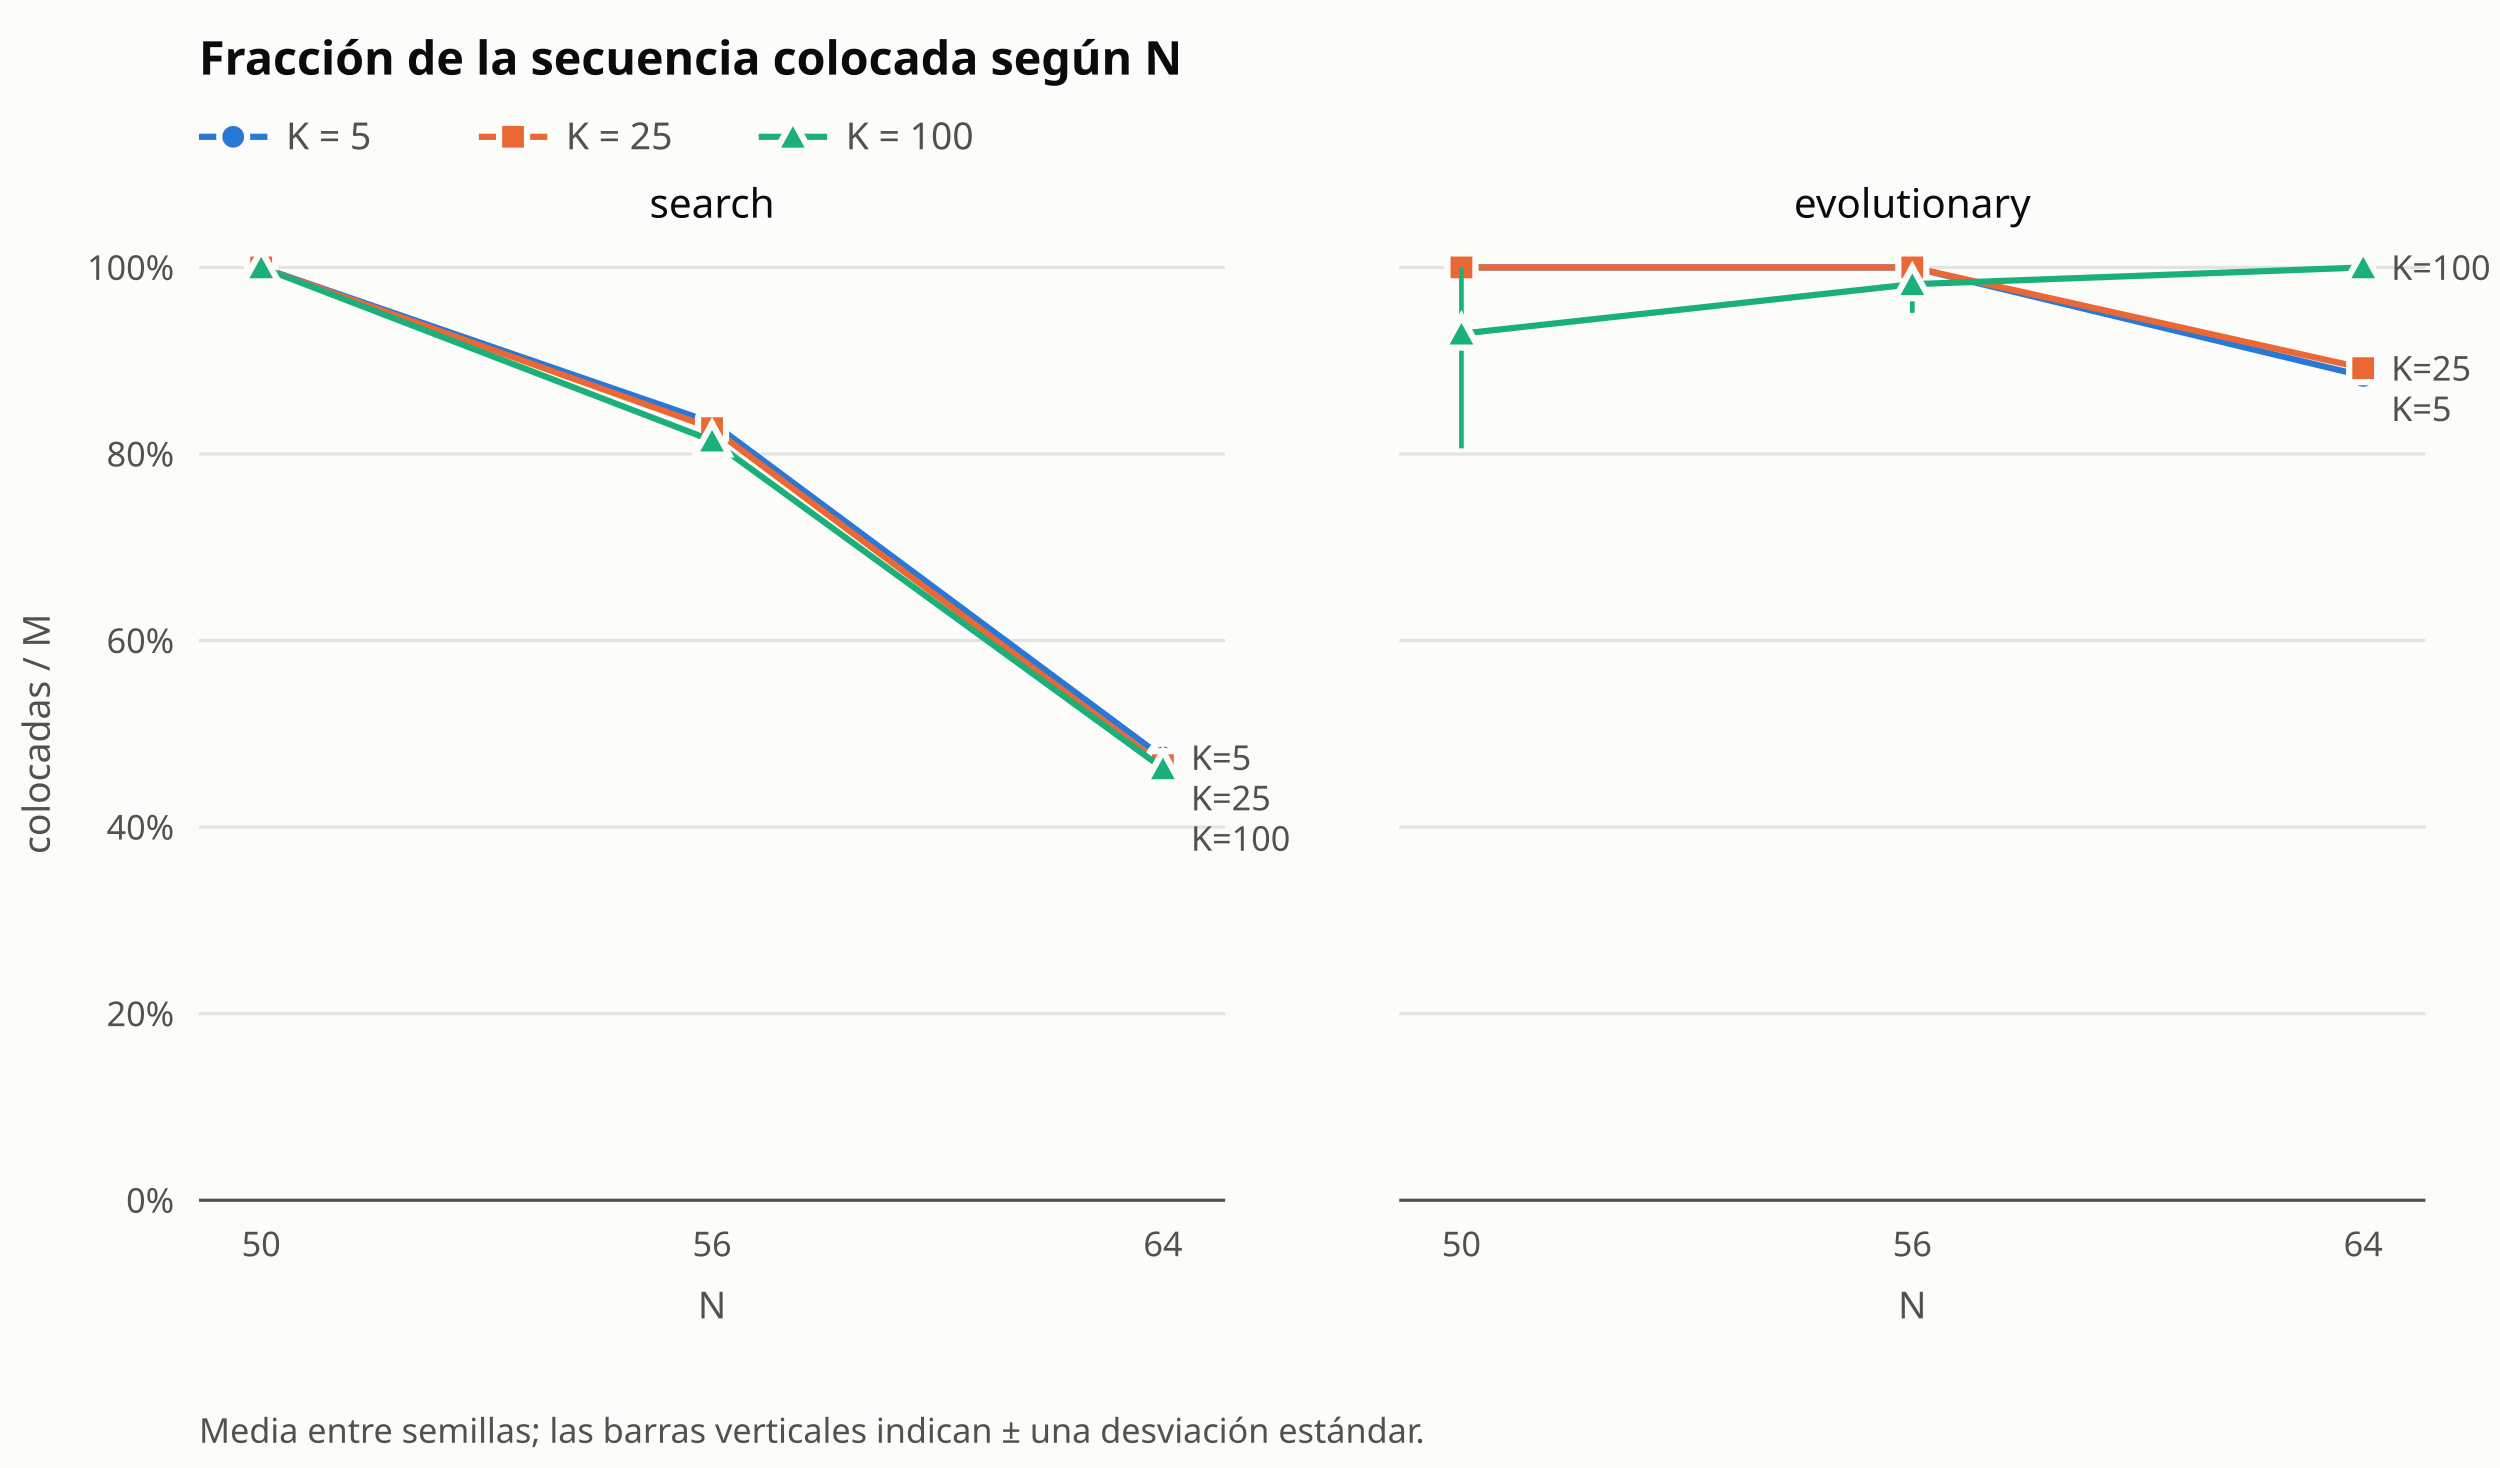
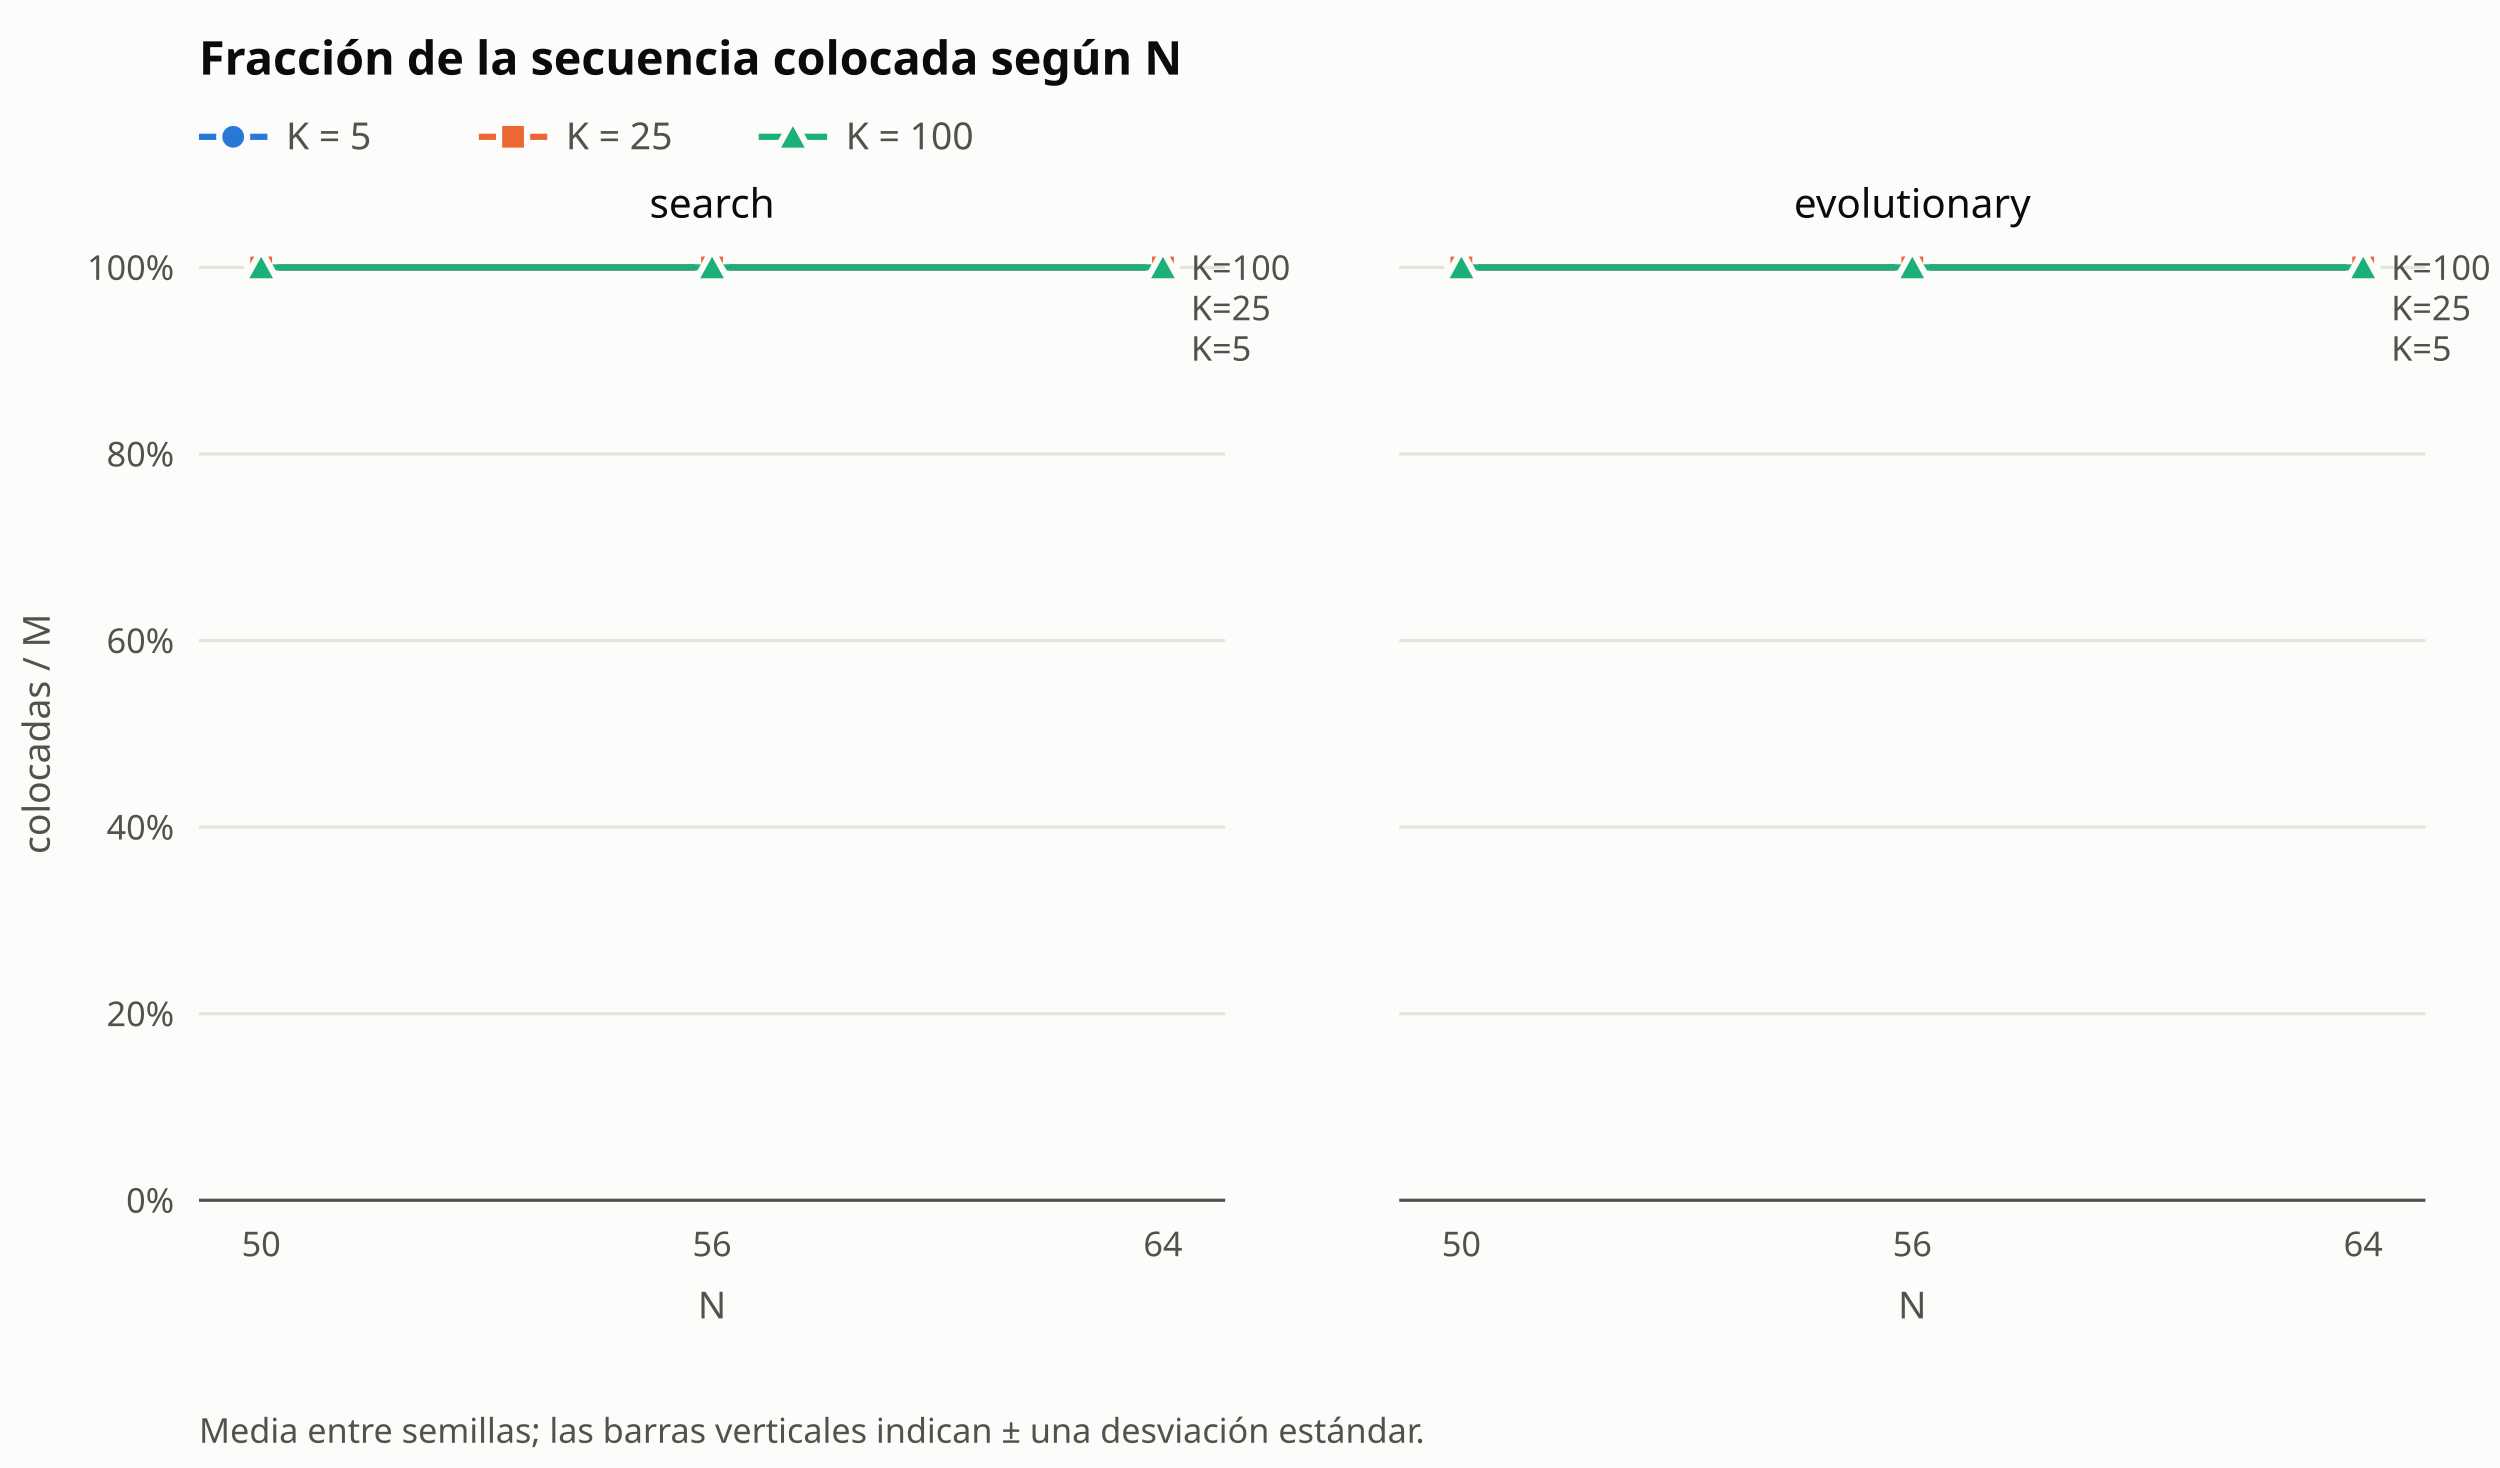
<svg xmlns="http://www.w3.org/2000/svg" width="804" height="472" viewBox="0 0 804 472" font-family="sans-serif" role="img" aria-label="Fracción de la secuencia colocada según N">
  <rect width="100%" height="100%" fill="#fcfcfb" />
  <text x="64" y="24" font-size="15" font-weight="600" fill="#0b0b0b">Fracción de la secuencia colocada según N</text>
  <line x1="64" y1="44" x2="86" y2="44" stroke="#2a78d6" stroke-width="2" />
  <circle cx="75.0" cy="44.0" r="4.5" fill="#2a78d6" stroke="#fcfcfb" stroke-width="2" />
  <text x="92" y="48" font-size="12" fill="#52514e">K = 5</text>
  <line x1="154" y1="44" x2="176" y2="44" stroke="#eb6834" stroke-width="2" />
  <rect x="160.5" y="39.5" width="9.0" height="9.0" rx="1" fill="#eb6834" stroke="#fcfcfb" stroke-width="2" />
  <text x="182" y="48" font-size="12" fill="#52514e">K = 25</text>
  <line x1="244" y1="44" x2="266" y2="44" stroke="#1baf7a" stroke-width="2" />
  <polygon points="255.0,38.5 260.5,48.5 249.5,48.5" fill="#1baf7a" stroke="#fcfcfb" stroke-width="2" />
  <text x="272" y="48" font-size="12" fill="#52514e">K = 100</text>
  <text x="229.0" y="70" font-size="13" text-anchor="middle" fill="#0b0b0b">search</text>
  <line x1="64" y1="386.0" x2="394" y2="386.0" stroke="#e4e3df" stroke-width="1" />
  <text x="56" y="390.0" font-size="11" text-anchor="end" fill="#52514e">0%</text>
  <line x1="64" y1="326.0" x2="394" y2="326.0" stroke="#e4e3df" stroke-width="1" />
  <text x="56" y="330.0" font-size="11" text-anchor="end" fill="#52514e">20%</text>
  <line x1="64" y1="266.0" x2="394" y2="266.0" stroke="#e4e3df" stroke-width="1" />
  <text x="56" y="270.0" font-size="11" text-anchor="end" fill="#52514e">40%</text>
  <line x1="64" y1="206.0" x2="394" y2="206.0" stroke="#e4e3df" stroke-width="1" />
  <text x="56" y="210.0" font-size="11" text-anchor="end" fill="#52514e">60%</text>
  <line x1="64" y1="146.0" x2="394" y2="146.0" stroke="#e4e3df" stroke-width="1" />
  <text x="56" y="150.0" font-size="11" text-anchor="end" fill="#52514e">80%</text>
  <line x1="64" y1="86.0" x2="394" y2="86.0" stroke="#e4e3df" stroke-width="1" />
  <text x="56" y="90.0" font-size="11" text-anchor="end" fill="#52514e">100%</text>
  <text x="84.0" y="404" font-size="11" text-anchor="middle" fill="#52514e">50</text>
  <text x="229.0" y="404" font-size="11" text-anchor="middle" fill="#52514e">56</text>
  <text x="374.0" y="404" font-size="11" text-anchor="middle" fill="#52514e">64</text>
  <text x="229.0" y="424" font-size="12" text-anchor="middle" fill="#52514e">N</text>
-   <polyline points="84.0,86.0 229.0,135.9 374.0,243.6" fill="none" stroke="#2a78d6" stroke-width="2" />
+   <polyline points="84.0,86.0 229.0,86.0 374.0,86.0" fill="none" stroke="#2a78d6" stroke-width="2" />
  <circle cx="84.0" cy="86.0" r="4.5" fill="#2a78d6" stroke="#fcfcfb" stroke-width="2" />
-   <line x1="229.0" y1="134.0" x2="229.0" y2="137.7" stroke="#2a78d6" stroke-width="1.5" />
-   <circle cx="229.0" cy="135.9" r="4.5" fill="#2a78d6" stroke="#fcfcfb" stroke-width="2" />
-   <circle cx="374.0" cy="243.6" r="4.5" fill="#2a78d6" stroke="#fcfcfb" stroke-width="2" />
-   <polyline points="84.0,86.0 229.0,137.7 374.0,246.1" fill="none" stroke="#eb6834" stroke-width="2" />
+   <circle cx="229.0" cy="86.0" r="4.5" fill="#2a78d6" stroke="#fcfcfb" stroke-width="2" />
+   <circle cx="374.0" cy="86.0" r="4.5" fill="#2a78d6" stroke="#fcfcfb" stroke-width="2" />
+   <polyline points="84.0,86.0 229.0,86.0 374.0,86.0" fill="none" stroke="#eb6834" stroke-width="2" />
  <rect x="79.5" y="81.5" width="9.0" height="9.0" rx="1" fill="#eb6834" stroke="#fcfcfb" stroke-width="2" />
-   <line x1="229.0" y1="136.8" x2="229.0" y2="138.7" stroke="#eb6834" stroke-width="1.5" />
-   <rect x="224.5" y="133.2" width="9.0" height="9.0" rx="1" fill="#eb6834" stroke="#fcfcfb" stroke-width="2" />
-   <rect x="369.5" y="241.6" width="9.0" height="9.0" rx="1" fill="#eb6834" stroke="#fcfcfb" stroke-width="2" />
-   <polyline points="84.0,86.0 229.0,141.7 374.0,247.1" fill="none" stroke="#1baf7a" stroke-width="2" />
+   <rect x="224.5" y="81.5" width="9.0" height="9.0" rx="1" fill="#eb6834" stroke="#fcfcfb" stroke-width="2" />
+   <rect x="369.5" y="81.5" width="9.0" height="9.0" rx="1" fill="#eb6834" stroke="#fcfcfb" stroke-width="2" />
+   <polyline points="84.0,86.0 229.0,86.0 374.0,86.0" fill="none" stroke="#1baf7a" stroke-width="2" />
  <polygon points="84.0,80.5 89.5,90.5 78.5,90.5" fill="#1baf7a" stroke="#fcfcfb" stroke-width="2" />
-   <line x1="229.0" y1="140.9" x2="229.0" y2="142.5" stroke="#1baf7a" stroke-width="1.5" />
-   <polygon points="229.0,136.2 234.5,146.2 223.5,146.2" fill="#1baf7a" stroke="#fcfcfb" stroke-width="2" />
-   <line x1="374.0" y1="245.0" x2="374.0" y2="249.3" stroke="#1baf7a" stroke-width="1.5" />
-   <polygon points="374.0,241.6 379.5,251.6 368.5,251.6" fill="#1baf7a" stroke="#fcfcfb" stroke-width="2" />
-   <text x="383.0" y="247.6" font-size="11" fill="#52514e">K=5</text>
-   <text x="383.0" y="260.6" font-size="11" fill="#52514e">K=25</text>
-   <text x="383.0" y="273.6" font-size="11" fill="#52514e">K=100</text>
+   <polygon points="229.0,80.5 234.5,90.5 223.5,90.5" fill="#1baf7a" stroke="#fcfcfb" stroke-width="2" />
+   <polygon points="374.0,80.5 379.5,90.5 368.5,90.5" fill="#1baf7a" stroke="#fcfcfb" stroke-width="2" />
+   <text x="383.0" y="90.0" font-size="11" fill="#52514e">K=100</text>
+   <text x="383.0" y="103.0" font-size="11" fill="#52514e">K=25</text>
+   <text x="383.0" y="116.0" font-size="11" fill="#52514e">K=5</text>
  <line x1="64" y1="386" x2="394" y2="386" stroke="#52514e" stroke-width="1" />
  <text x="615.0" y="70" font-size="13" text-anchor="middle" fill="#0b0b0b">evolutionary</text>
  <line x1="450" y1="386.0" x2="780" y2="386.0" stroke="#e4e3df" stroke-width="1" />
  <line x1="450" y1="326.0" x2="780" y2="326.0" stroke="#e4e3df" stroke-width="1" />
  <line x1="450" y1="266.0" x2="780" y2="266.0" stroke="#e4e3df" stroke-width="1" />
  <line x1="450" y1="206.0" x2="780" y2="206.0" stroke="#e4e3df" stroke-width="1" />
  <line x1="450" y1="146.0" x2="780" y2="146.0" stroke="#e4e3df" stroke-width="1" />
  <line x1="450" y1="86.0" x2="780" y2="86.0" stroke="#e4e3df" stroke-width="1" />
  <text x="470.0" y="404" font-size="11" text-anchor="middle" fill="#52514e">50</text>
  <text x="615.0" y="404" font-size="11" text-anchor="middle" fill="#52514e">56</text>
  <text x="760.0" y="404" font-size="11" text-anchor="middle" fill="#52514e">64</text>
  <text x="615.0" y="424" font-size="12" text-anchor="middle" fill="#52514e">N</text>
-   <polyline points="470.0,86.0 615.0,86.0 760.0,120.9" fill="none" stroke="#2a78d6" stroke-width="2" />
+   <polyline points="470.0,86.0 615.0,86.0 760.0,86.0" fill="none" stroke="#2a78d6" stroke-width="2" />
  <circle cx="470.0" cy="86.0" r="4.5" fill="#2a78d6" stroke="#fcfcfb" stroke-width="2" />
  <circle cx="615.0" cy="86.0" r="4.5" fill="#2a78d6" stroke="#fcfcfb" stroke-width="2" />
-   <line x1="760.0" y1="119.5" x2="760.0" y2="122.3" stroke="#2a78d6" stroke-width="1.5" />
-   <circle cx="760.0" cy="120.9" r="4.5" fill="#2a78d6" stroke="#fcfcfb" stroke-width="2" />
-   <polyline points="470.0,86.0 615.0,86.0 760.0,118.4" fill="none" stroke="#eb6834" stroke-width="2" />
+   <circle cx="760.0" cy="86.0" r="4.5" fill="#2a78d6" stroke="#fcfcfb" stroke-width="2" />
+   <polyline points="470.0,86.0 615.0,86.0 760.0,86.0" fill="none" stroke="#eb6834" stroke-width="2" />
  <rect x="465.5" y="81.5" width="9.0" height="9.0" rx="1" fill="#eb6834" stroke="#fcfcfb" stroke-width="2" />
  <rect x="610.5" y="81.5" width="9.0" height="9.0" rx="1" fill="#eb6834" stroke="#fcfcfb" stroke-width="2" />
-   <rect x="755.5" y="113.9" width="9.0" height="9.0" rx="1" fill="#eb6834" stroke="#fcfcfb" stroke-width="2" />
-   <polyline points="470.0,107.3 615.0,91.4 760.0,86.0" fill="none" stroke="#1baf7a" stroke-width="2" />
-   <line x1="470.0" y1="86.0" x2="470.0" y2="144.2" stroke="#1baf7a" stroke-width="1.5" />
-   <polygon points="470.0,101.8 475.5,111.8 464.5,111.8" fill="#1baf7a" stroke="#fcfcfb" stroke-width="2" />
-   <line x1="615.0" y1="86.0" x2="615.0" y2="100.6" stroke="#1baf7a" stroke-width="1.5" />
-   <polygon points="615.0,85.9 620.5,95.9 609.5,95.9" fill="#1baf7a" stroke="#fcfcfb" stroke-width="2" />
+   <rect x="755.5" y="81.5" width="9.0" height="9.0" rx="1" fill="#eb6834" stroke="#fcfcfb" stroke-width="2" />
+   <polyline points="470.0,86.0 615.0,86.0 760.0,86.0" fill="none" stroke="#1baf7a" stroke-width="2" />
+   <polygon points="470.0,80.5 475.5,90.5 464.5,90.5" fill="#1baf7a" stroke="#fcfcfb" stroke-width="2" />
+   <polygon points="615.0,80.5 620.5,90.5 609.5,90.5" fill="#1baf7a" stroke="#fcfcfb" stroke-width="2" />
  <polygon points="760.0,80.5 765.5,90.5 754.5,90.5" fill="#1baf7a" stroke="#fcfcfb" stroke-width="2" />
  <text x="769.0" y="90.0" font-size="11" fill="#52514e">K=100</text>
-   <text x="769.0" y="122.4" font-size="11" fill="#52514e">K=25</text>
-   <text x="769.0" y="135.4" font-size="11" fill="#52514e">K=5</text>
+   <text x="769.0" y="103.0" font-size="11" fill="#52514e">K=25</text>
+   <text x="769.0" y="116.0" font-size="11" fill="#52514e">K=5</text>
  <line x1="450" y1="386" x2="780" y2="386" stroke="#52514e" stroke-width="1" />
  <text x="16" y="236.0" font-size="12" fill="#52514e" text-anchor="middle" transform="rotate(-90 16 236.0)">colocadas / M</text>
  <text x="64" y="464" font-size="11" fill="#52514e">Media entre semillas; las barras verticales indican ± una desviación estándar.</text>
</svg>
